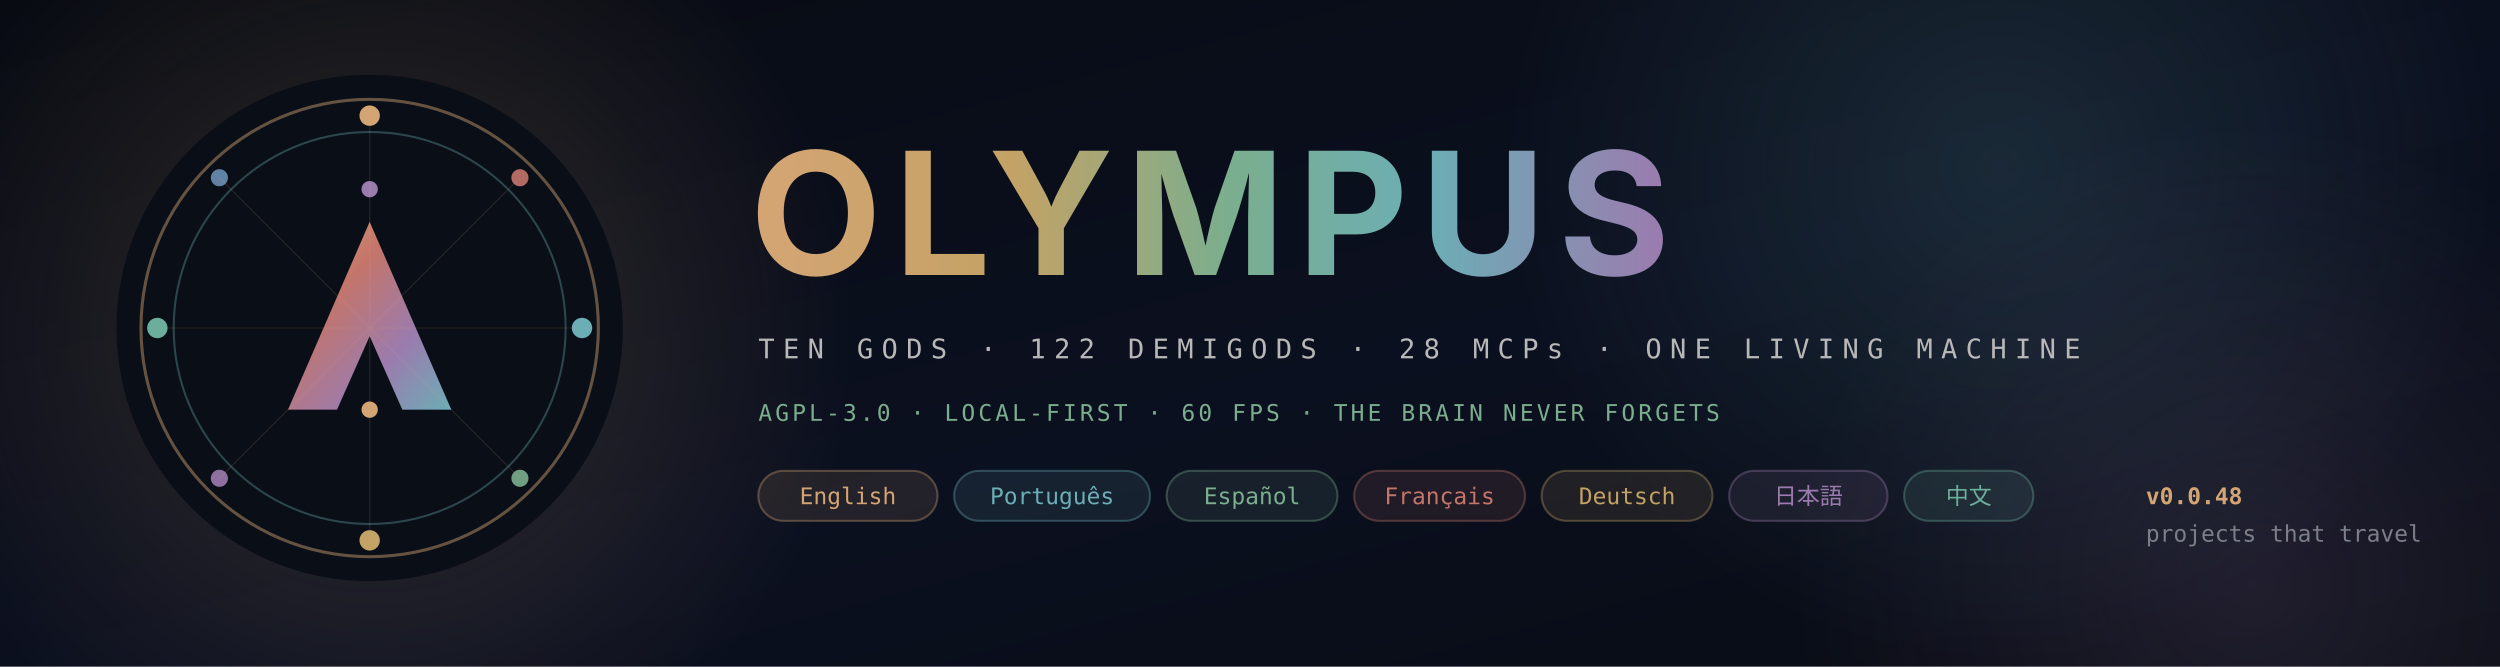
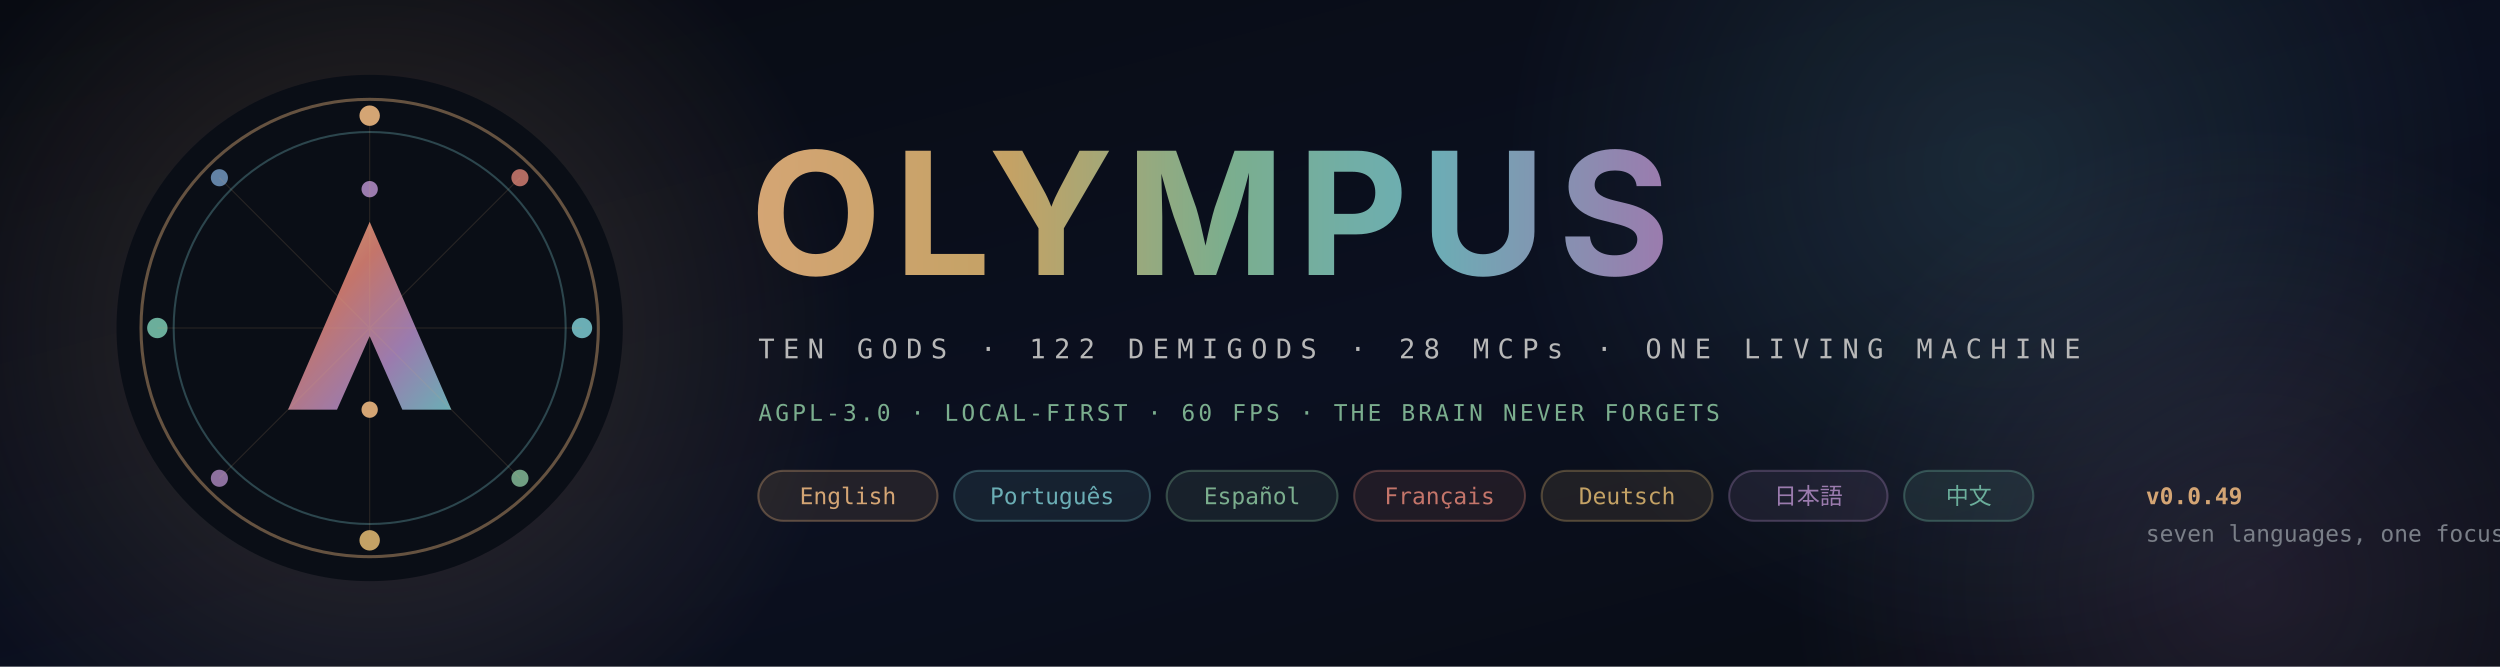
- <svg xmlns="http://www.w3.org/2000/svg" width="1200" height="320" viewBox="0 0 1200 320" fill="none" role="img" aria-label="OLYMPUS v0.0.48 — 60 FPS, the folder identity, and a 60-minute project budget: ten gods, one living machine, seven languages.">
+ <svg xmlns="http://www.w3.org/2000/svg" width="1200" height="320" viewBox="0 0 1200 320" fill="none" role="img" aria-label="OLYMPUS v0.0.49 — 60 FPS, the folder identity, and a 60-minute project budget: ten gods, one living machine, seven languages.">
  <defs>
    <linearGradient id="bg" x1="0" y1="0" x2="1" y2="1">
      <stop offset="0%" stop-color="#080B12" />
      <stop offset="55%" stop-color="#0B1020" />
      <stop offset="100%" stop-color="#080B12" />
    </linearGradient>
    <radialGradient id="glowGold" cx="50%" cy="50%" r="50%">
      <stop offset="0%" stop-color="#D4A574" stop-opacity=".20" />
      <stop offset="100%" stop-color="#D4A574" stop-opacity="0" />
    </radialGradient>
    <radialGradient id="glowCyan" cx="50%" cy="50%" r="50%">
      <stop offset="0%" stop-color="#6BAEB5" stop-opacity=".16" />
      <stop offset="100%" stop-color="#6BAEB5" stop-opacity="0" />
    </radialGradient>
    <radialGradient id="glowPurple" cx="50%" cy="50%" r="50%">
      <stop offset="0%" stop-color="#9B7BAE" stop-opacity=".16" />
      <stop offset="100%" stop-color="#9B7BAE" stop-opacity="0" />
    </radialGradient>
    <linearGradient id="peak" x1="0" y1="0" x2="1" y2="1">
      <stop offset="0%" stop-color="#D4A574" />
      <stop offset="34%" stop-color="#C4756A" />
      <stop offset="68%" stop-color="#9B7BAE" />
      <stop offset="100%" stop-color="#6BAEB5" />
    </linearGradient>
    <linearGradient id="word" x1="0" y1="0" x2="1" y2="0">
      <stop offset="0%" stop-color="#D4A574" />
      <stop offset="28%" stop-color="#C4A265" />
      <stop offset="52%" stop-color="#7BAE8E" />
      <stop offset="74%" stop-color="#6BAEB5" />
      <stop offset="100%" stop-color="#9B7BAE" />
    </linearGradient>
  </defs>
  <rect width="1200" height="320" fill="url(#bg)" />
  <circle cx="180" cy="160" r="230" fill="url(#glowGold)" />
  <circle cx="960" cy="80" r="240" fill="url(#glowCyan)" />
  <circle cx="1080" cy="280" r="220" fill="url(#glowPurple)" />
  <g transform="translate(52,32) scale(0.98)">
    <circle cx="128" cy="128" r="124" fill="#0A0E16" />
    <circle cx="128" cy="128" r="112" stroke="#D4A574" stroke-width="1.5" fill="none" opacity=".45" />
    <circle cx="128" cy="128" r="96" stroke="#6BAEB5" stroke-width="1" fill="none" opacity=".35" />
    <path d="M 128 76 L 168 168 L 144 168 L 128 132 L 112 168 L 88 168 Z" fill="url(#peak)" />
    <circle cx="128" cy="60" r="4" fill="#9B7BAE" />
    <circle cx="128" cy="168" r="4" fill="#D4A574" />
    <circle cx="128" cy="24" r="5" fill="#D4A574" />
    <circle cx="201.6" cy="54.4" r="4.2" fill="#C4756A" opacity=".9" />
    <circle cx="232" cy="128" r="5" fill="#6BAEB5" />
    <circle cx="201.6" cy="201.6" r="4.2" fill="#7BAE8E" opacity=".9" />
    <circle cx="128" cy="232" r="5" fill="#C4A265" />
    <circle cx="54.4" cy="201.6" r="4.2" fill="#9B7BAE" opacity=".9" />
    <circle cx="24" cy="128" r="5" fill="#6BAE9B" />
    <circle cx="54.4" cy="54.4" r="4.2" fill="#6B8FB5" opacity=".9" />
    <g stroke="#D4A574" stroke-width="0.5" opacity=".16">
      <line x1="128" y1="128" x2="128" y2="24" />
      <line x1="128" y1="128" x2="201.6" y2="54.4" />
      <line x1="128" y1="128" x2="232" y2="128" />
      <line x1="128" y1="128" x2="201.6" y2="201.6" />
      <line x1="128" y1="128" x2="128" y2="232" />
      <line x1="128" y1="128" x2="54.4" y2="201.6" />
      <line x1="128" y1="128" x2="24" y2="128" />
      <line x1="128" y1="128" x2="54.4" y2="54.4" />
    </g>
  </g>
  <text x="360" y="132" font-family="ui-sans-serif, system-ui, -apple-system, sans-serif" font-size="82" font-weight="750" letter-spacing="6" fill="url(#word)">OLYMPUS</text>
  <text x="364" y="172" font-family="ui-monospace, 'SF Mono', monospace" font-size="13" letter-spacing="4" fill="#B8B8B8">TEN GODS · 122 DEMIGODS · 28 MCPs · ONE LIVING MACHINE</text>
  <text x="364" y="202" font-family="ui-monospace, 'SF Mono', monospace" font-size="11" letter-spacing="1.5" fill="#7BAE8E">AGPL-3.0 · LOCAL-FIRST · 60 FPS · THE BRAIN NEVER FORGETS</text>
  <g font-family="ui-monospace, 'SF Mono', monospace" font-size="11">
    <rect x="364" y="226" width="86" height="24" rx="12" fill="#D4A574" fill-opacity=".12" stroke="#D4A574" stroke-opacity=".35" />
    <text x="407" y="242" text-anchor="middle" fill="#D4A574">English</text>
    <rect x="458" y="226" width="94" height="24" rx="12" fill="#6BAEB5" fill-opacity=".12" stroke="#6BAEB5" stroke-opacity=".35" />
    <text x="505" y="242" text-anchor="middle" fill="#6BAEB5">Português</text>
    <rect x="560" y="226" width="82" height="24" rx="12" fill="#7BAE8E" fill-opacity=".12" stroke="#7BAE8E" stroke-opacity=".35" />
    <text x="601" y="242" text-anchor="middle" fill="#7BAE8E">Español</text>
    <rect x="650" y="226" width="82" height="24" rx="12" fill="#C4756A" fill-opacity=".12" stroke="#C4756A" stroke-opacity=".35" />
    <text x="691" y="242" text-anchor="middle" fill="#C4756A">Français</text>
    <rect x="740" y="226" width="82" height="24" rx="12" fill="#C4A265" fill-opacity=".12" stroke="#C4A265" stroke-opacity=".35" />
    <text x="781" y="242" text-anchor="middle" fill="#C4A265">Deutsch</text>
    <rect x="830" y="226" width="76" height="24" rx="12" fill="#9B7BAE" fill-opacity=".12" stroke="#9B7BAE" stroke-opacity=".35" />
    <text x="868" y="242" text-anchor="middle" fill="#9B7BAE">日本語</text>
    <rect x="914" y="226" width="62" height="24" rx="12" fill="#6BAE9B" fill-opacity=".12" stroke="#6BAE9B" stroke-opacity=".35" />
    <text x="945" y="242" text-anchor="middle" fill="#6BAE9B">中文</text>
  </g>
  <g font-family="ui-monospace, 'SF Mono', monospace" font-size="11">
-     <text x="1030" y="242" fill="#D4A574" font-weight="700">v0.0.48</text>
-     <text x="1030" y="260" fill="#7A7F88">projects that travel</text>
+     <text x="1030" y="242" fill="#D4A574" font-weight="700">v0.0.49</text>
+     <text x="1030" y="260" fill="#7A7F88">seven languages, one focus ring</text>
  </g>
</svg>
